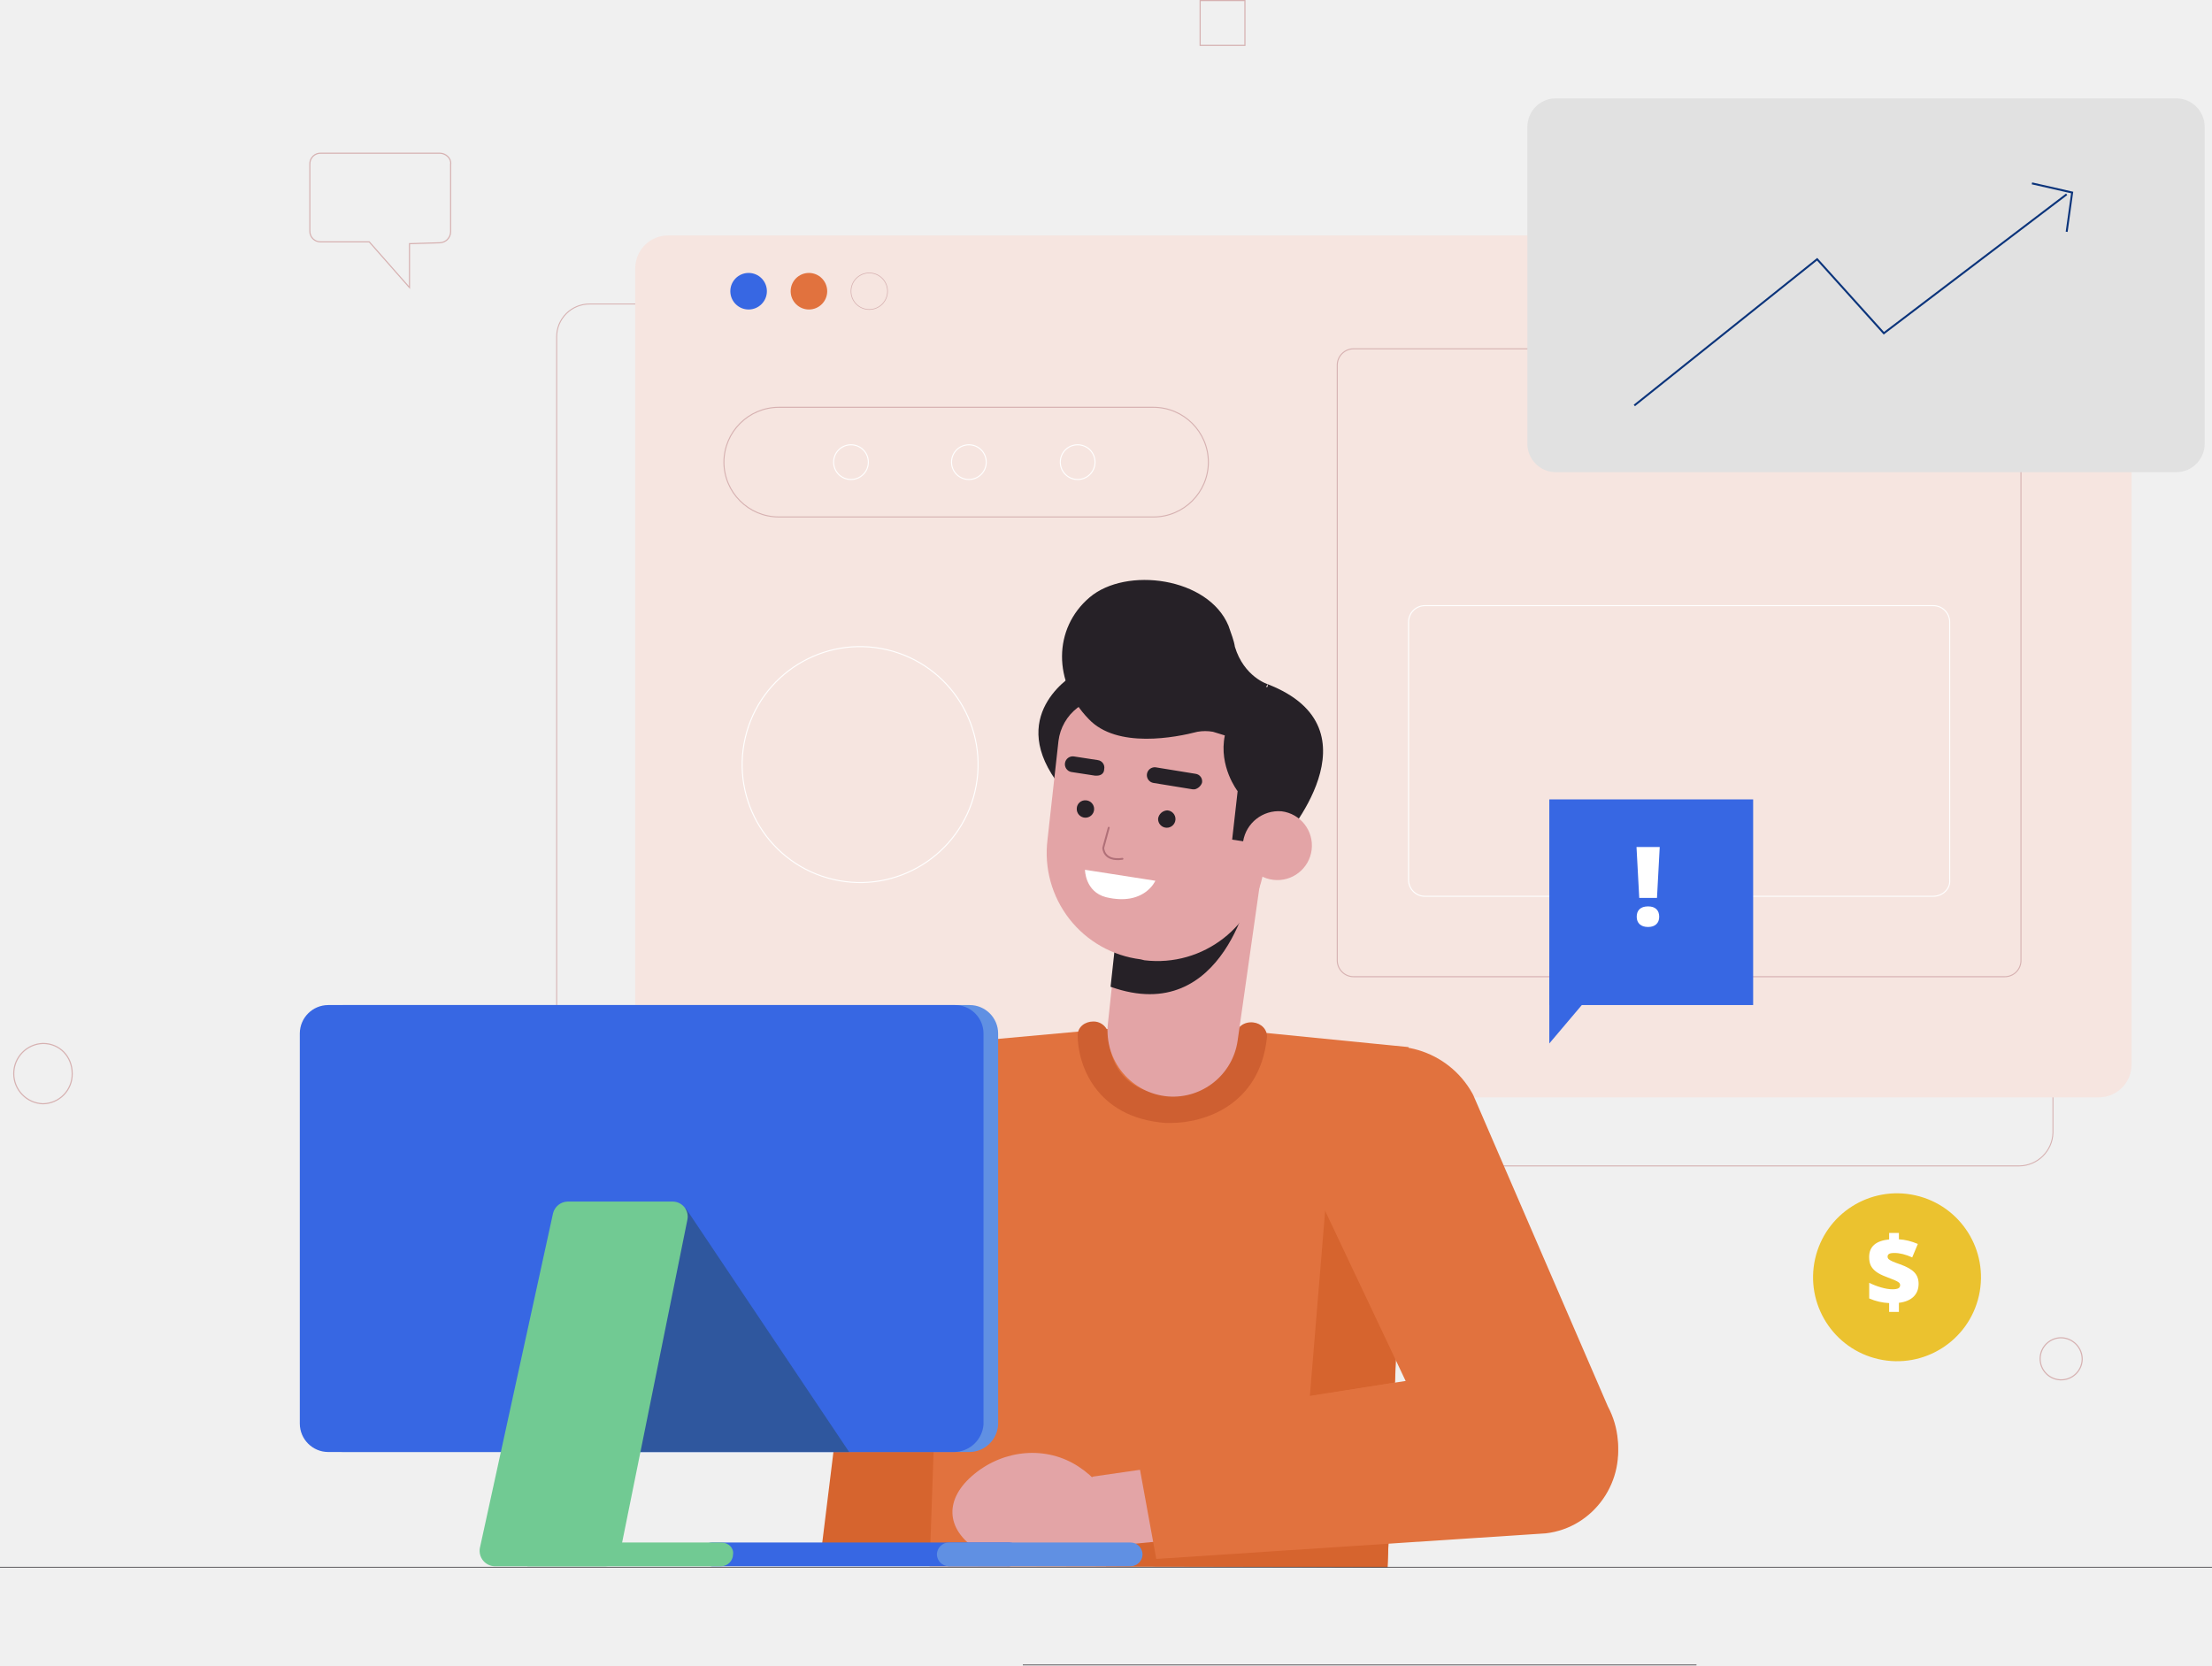
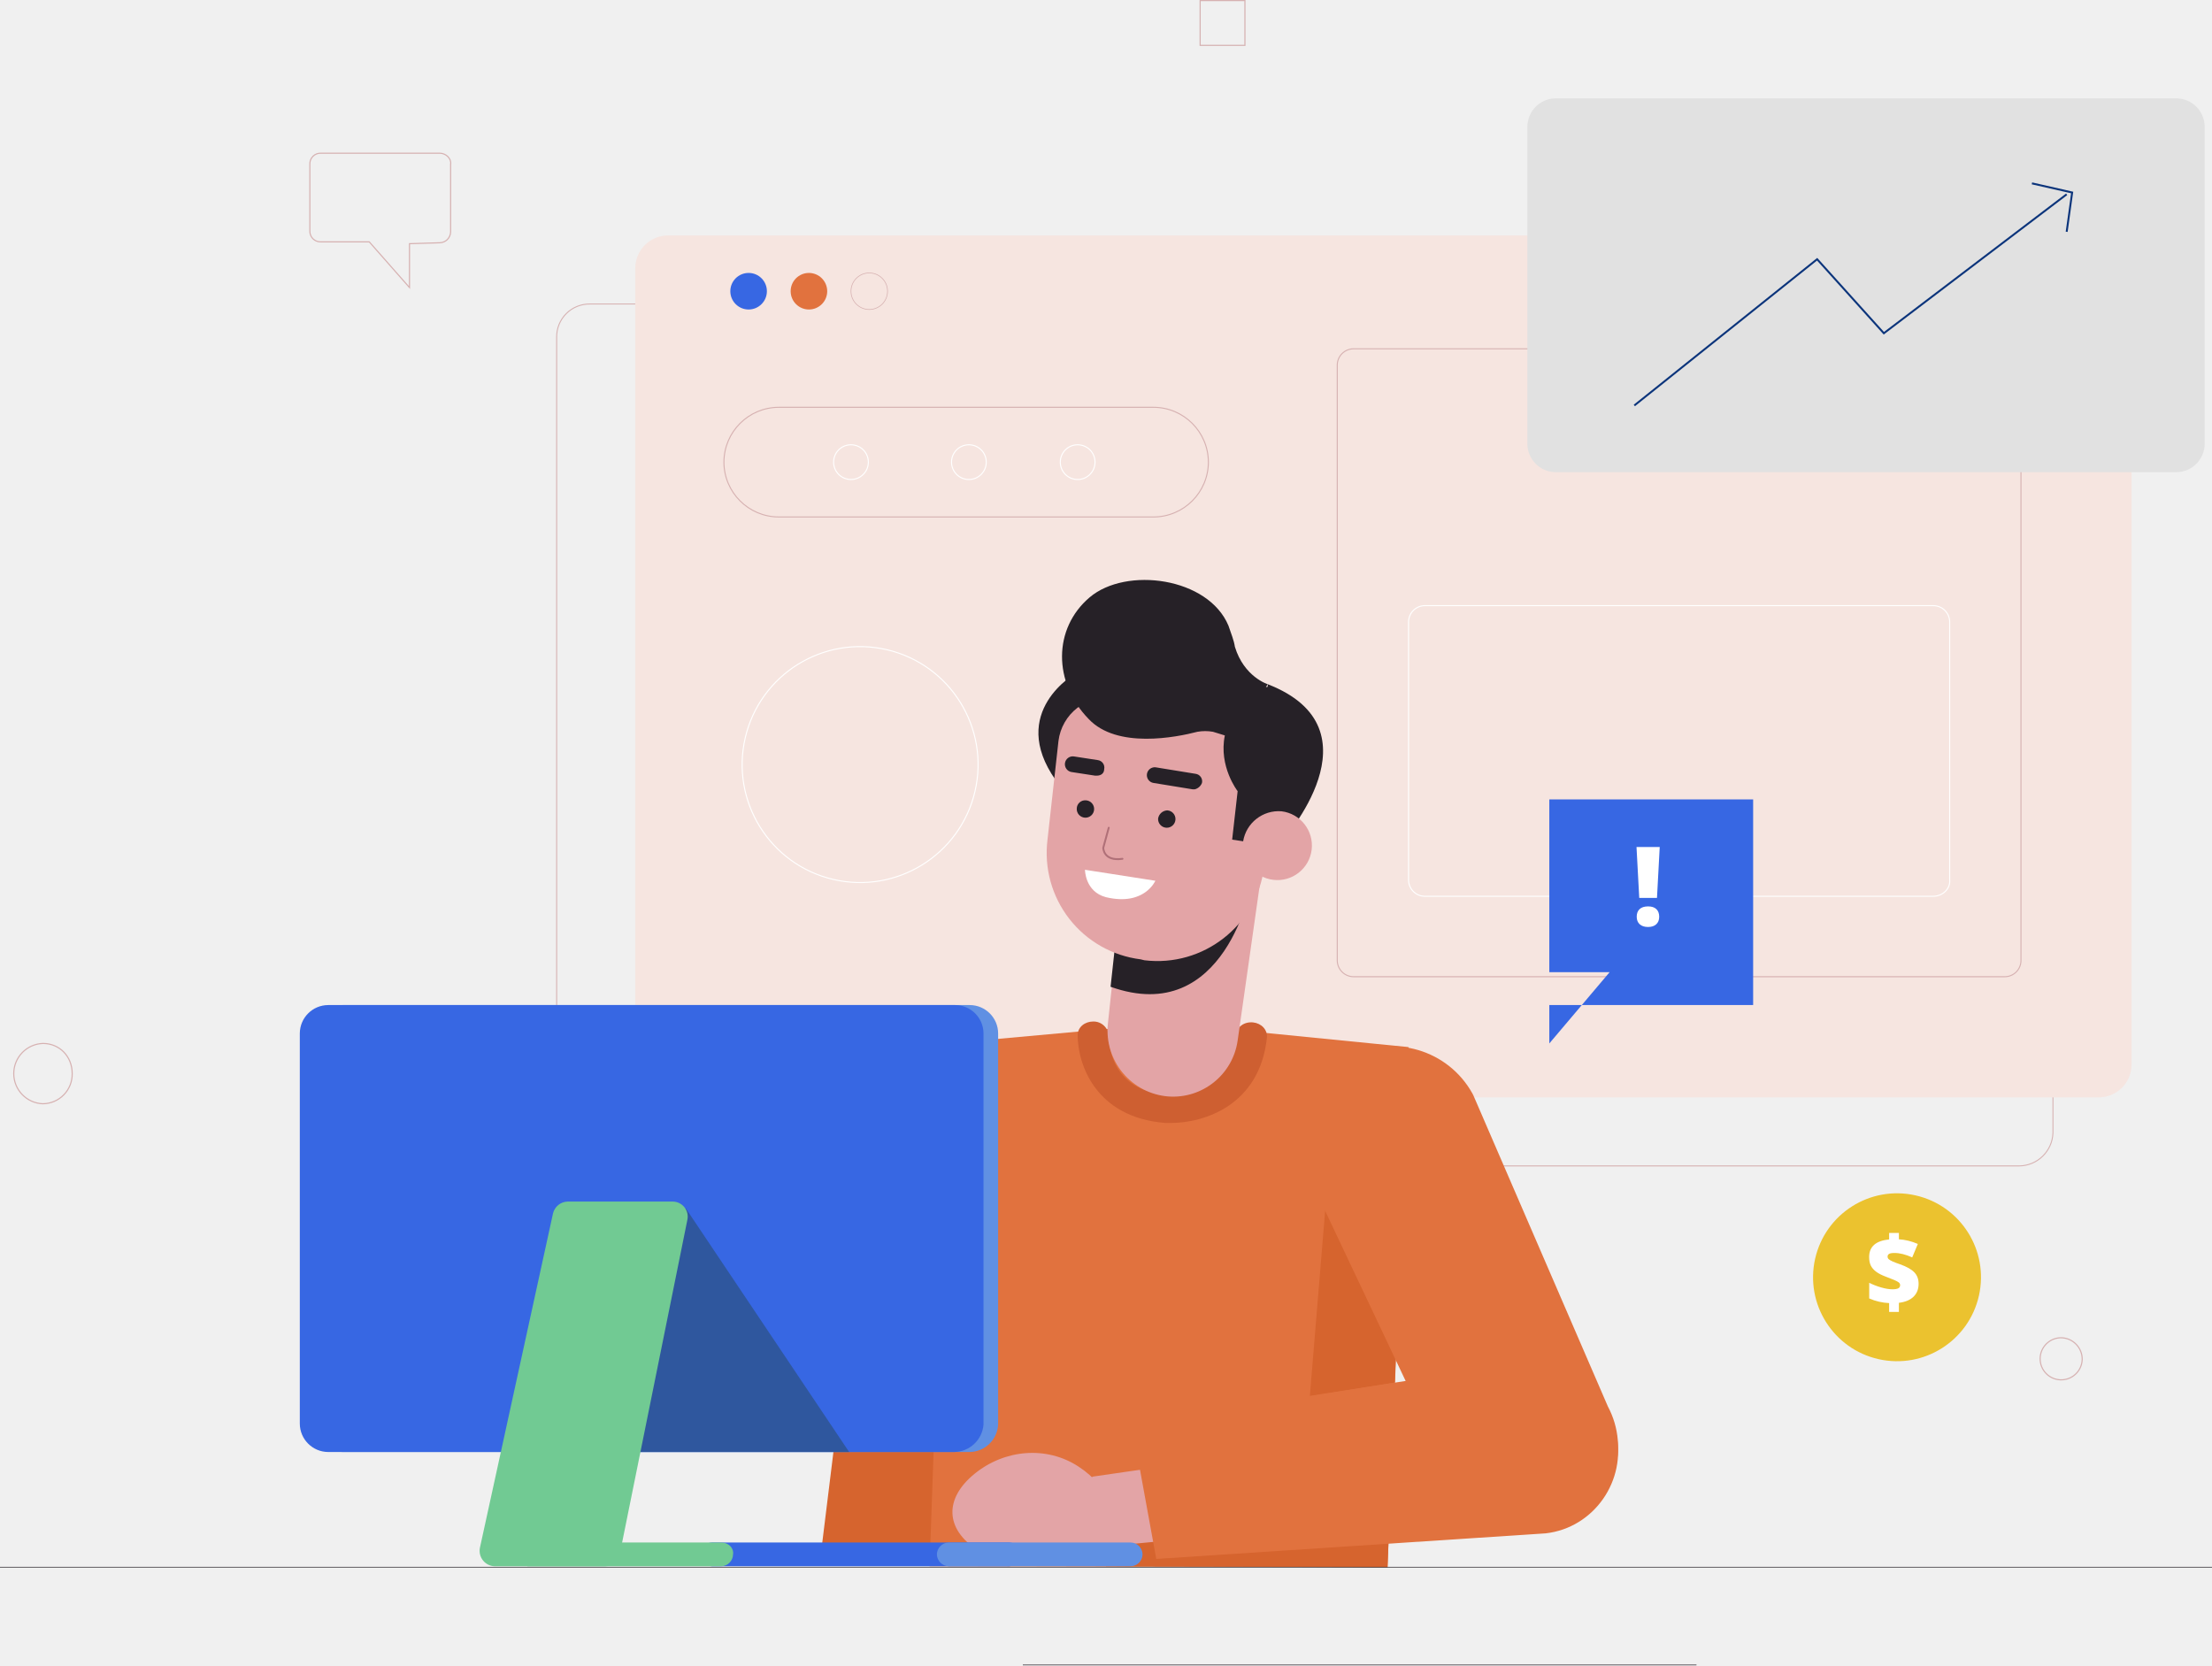
<svg xmlns="http://www.w3.org/2000/svg" width="984" height="740.83" viewBox="0 0 984 740.83">
-   <g>
-     <g>
-       <g>
-         <g>
-           <path d="M711.479 416.835h-635.941a14.577 14.577 0 0 1-14.638-14.635v-354.162a14.577 14.577 0 0 1 14.638-14.638h636.347a14.577 14.577 0 0 1 14.638 14.638v354.162a15.2 15.2 0 0 1-15.044 14.635z" transform="translate(186.726 101.844)" stroke="#d6b1b1" stroke-miterlimit="10" stroke-width=".434" fill="none" />
-           <path d="M720.485 409.335h-636.347a14.577 14.577 0 0 1-14.638-14.635v-354.162a14.577 14.577 0 0 1 14.638-14.638h636.347a14.577 14.577 0 0 1 14.638 14.638v354.162a14.577 14.577 0 0 1-14.638 14.635z" transform="translate(213.095 78.848)" fill="#f6e5e0" />
-         </g>
-         <g transform="translate(319.568 121.419)">
-           <g transform="translate(5.314)">
-             <circle cx="8.132" cy="8.132" r="8.132" fill="#3767e3" />
-             <path d="M102.764 38.132a8.132 8.132 0 1 1-8.132-8.132 8.156 8.156 0 0 1 8.132 8.132z" transform="translate(-59.664 -30)" fill="#e1723e" />
-             <circle cx="8.132" cy="8.132" r="8.132" transform="translate(53.673)" stroke="#d6b1b1" stroke-miterlimit="10" stroke-width=".297" fill="none" />
-           </g>
-           <g stroke-miterlimit="10" fill="none">
-             <path d="M270.308 93.493h-166.708a24.468 24.468 0 0 1-24.4-24.393 24.468 24.468 0 0 1 24.4-24.4h166.708a24.468 24.468 0 0 1 24.4 24.4 24.468 24.468 0 0 1-24.4 24.393z" transform="translate(2.468 59.772) translate(-79.2 -44.7)" stroke="#d6b1b1" stroke-width=".454" />
-             <path d="M106.651 56.526a7.726 7.726 0 1 1-7.725-7.726 7.72 7.72 0 0 1 7.725 7.726z" transform="translate(2.468 59.772) translate(-42.407 -32.129)" stroke="#fff" stroke-width=".459" />
-             <path d="M119.551 56.526a7.726 7.726 0 1 1-7.726-7.726 7.72 7.72 0 0 1 7.726 7.726z" transform="translate(2.468 59.772) translate(-2.854 -32.129)" stroke="#fff" stroke-width=".459" />
-             <path d="M131.451 56.526a7.726 7.726 0 1 1-7.726-7.726 7.72 7.72 0 0 1 7.726 7.726z" transform="translate(2.468 59.772) translate(33.633 -32.129)" stroke="#fff" stroke-width=".459" />
-           </g>
-           <g stroke-miterlimit="10" fill="none">
-             <path d="M443.127 317.642h-289.508a7.289 7.289 0 0 1-7.319-7.319v-264.704a7.289 7.289 0 0 1 7.319-7.319h289.508a7.289 7.289 0 0 1 7.319 7.319v265.111a7.214 7.214 0 0 1-7.319 6.912z" transform="translate(275.304 33.749) translate(-146.3 -38.3)" stroke="#d6b1b1" stroke-width=".454" />
-             <path d="M387.5 195.7h-226.081a7.289 7.289 0 0 1-7.319-7.319v-114.662a7.289 7.289 0 0 1 7.319-7.319h226.081a7.289 7.289 0 0 1 7.319 7.319v114.665c.402 4.066-3.258 7.316-7.319 7.316z" transform="translate(275.304 33.749) translate(-122.384 47.858)" stroke="#fff" stroke-width=".459" />
-           </g>
-           <circle cx="52.453" cy="52.453" r="52.453" transform="matrix(.228 -.974 .974 .228 0 257.846)" stroke="#fff" stroke-miterlimit="10" stroke-width=".459" fill="none" />
-         </g>
-       </g>
-       <g>
-         <g transform="translate(799.24 523.599)">
-           <circle cx="37.327" cy="37.327" r="37.327" transform="matrix(.22 -.976 .976 .22 0 72.832)" fill="#ebc22f" />
-           <text transform="translate(30.556 57.526)" fill="#fff" font-size="43" font-family="OpenSans-Extrabold, Open Sans" font-weight="800">
-             <tspan x="0" y="0">$</tspan>
-           </text>
-         </g>
-         <g>
-           <g fill="#3767e3">
-             <path d="M689.207 355.627h90.674v91.488h-90.674z" />
-             <path d="M689.207 432.477v31.716l26.836-31.716z" />
-           </g>
-           <text transform="translate(726.026 411.791)" fill="#fff" font-size="49" font-family="OpenSans-Extrabold, Open Sans" font-weight="800">
-             <tspan x="0" y="0">!</tspan>
-           </text>
-         </g>
-         <g>
-           <path d="M455.794 177.2h-276.089a12.668 12.668 0 0 1-12.605-12.6v-141.1a12.668 12.668 0 0 1 12.605-12.6h276.089a12.668 12.668 0 0 1 12.6 12.6v141.1a12.668 12.668 0 0 1-12.6 12.6z" transform="translate(512.348 32.856)" fill="#e1e1e1" />
-           <g stroke="#0b347b" stroke-miterlimit="10" stroke-width=".863" fill="none">
-             <path d="M727.022 180.377l81.322-65.058 29.678 32.931 81.322-61.8" />
-             <path d="M903.898 81.571l17.891 4.066-2.44 17.484" />
-           </g>
-         </g>
-       </g>
-       <g stroke="#d6b1b1" stroke-miterlimit="10" stroke-width=".498" fill="none">
-         <path d="M27.523 127.718a13.192 13.192 0 0 1-13.012 13.418 13.425 13.425 0 0 1 0-26.836c7.32 0 13.012 5.693 13.012 13.418z" transform="translate(4.599 349.893)" />
-         <path d="M241.9 156.259a9.361 9.361 0 1 1-9.352-9.759 9.549 9.549 0 0 1 9.352 9.759z" transform="translate(684.357 448.622)" />
-         <path d="M533.881.249h19.924v19.924h-19.924z" />
-         <path d="M91.639 16.9h-52.86a4.7 4.7 0 0 0-4.879 4.879v29.683a4.7 4.7 0 0 0 4.879 4.879h21.551l17.891 20.331v-19.517l13.418-.407a4.944 4.944 0 0 0 4.879-4.879v-30.09c.407-2.439-2.033-4.879-4.879-4.879z" transform="translate(103.941 51.253)" />
-       </g>
+   <path d="M711.479 416.835h-635.941a14.577 14.577 0 0 1-14.638-14.635v-354.162a14.577 14.577 0 0 1 14.638-14.638h636.347a14.577 14.577 0 0 1 14.638 14.638v354.162a15.2 15.2 0 0 1-15.044 14.635z" transform="translate(186.726 101.844)" stroke="#d6b1b1" stroke-miterlimit="10" stroke-width=".434" fill="none" />
+   <path d="M720.485 409.335h-636.347a14.577 14.577 0 0 1-14.638-14.635v-354.162a14.577 14.577 0 0 1 14.638-14.638h636.347a14.577 14.577 0 0 1 14.638 14.638v354.162a14.577 14.577 0 0 1-14.638 14.635z" transform="translate(213.095 78.848)" fill="#f6e5e0" />
+   <g transform="translate(319.568 121.419)">
+     <g transform="translate(5.314)">
+       <circle cx="8.132" cy="8.132" r="8.132" fill="#3767e3" />
+       <path d="M102.764 38.132a8.132 8.132 0 1 1-8.132-8.132 8.156 8.156 0 0 1 8.132 8.132z" transform="translate(-59.664 -30)" fill="#e1723e" />
+       <circle cx="8.132" cy="8.132" r="8.132" transform="translate(53.673)" stroke="#d6b1b1" stroke-miterlimit="10" stroke-width=".297" fill="none" />
    </g>
-     <g>
-       <g>
-         <g>
-           <path d="M89.8 341.663l23.99-194.763v-.813c3.253-13.825 13.418-26.023 28.463-30.089a40.418 40.418 0 0 1 50.42 27.65 39.744 39.744 0 0 1 .813 19.517v1.22l-23.986 149.222a38.218 38.218 0 0 1-43.914 28.463z" transform="translate(275.338 349.826)" fill="#d6642e" />
-           <g>
-             <path d="M520.057 455.247l-98.4 8.945-8.132 232.582 203.713.407 9.352-231.362z" fill="#e1723e" />
-             <path d="M159.374 157.034h-2.44c-31.308-2.44-39.034-26.434-39.034-39.034 0-3.66 3.253-6.1 6.912-6.1a6.776 6.776 0 0 1 6.912 6.506c0 2.44.407 24.4 26.023 26.023 2.846 0 27.65.813 30.5-26.43.407-3.66 3.659-6.1 7.726-5.693 3.659.407 6.506 3.253 6.1 6.912-3.257 30.09-28.061 37.816-42.699 37.816z" transform="translate(361.496 342.534)" fill="#ce5f31" />
-             <path d="M617.237 697.181l1.626-42.694-124.016 12.6-2.846 29.688z" fill="#d6642e" />
-             <path d="M620.897 603.661l-31.309-66.278-6.912 83.762 37.815-6.1z" fill="#d6642e" />
-           </g>
-           <g>
-             <path d="M278.922 274.805l-59.772-138.248-.407-.813a40.75 40.75 0 0 0-71.97 38.222v.407l.407.813 64.651 136.622a38.183 38.183 0 0 0 50.013 15.045c19.924-9.76 27.243-32.937 17.078-52.048z" transform="translate(436.309 350.813)" fill="#e1723e" />
-             <g>
-               <g fill="#e3a4a6">
-                 <path d="M485.902 656.927l95.554-13.825-24.4 38.628-76.44 7.319z" />
-                 <path d="M479.802 652.454c14.231 9.352 18.7 22.77 5.286 33.749s-36.188 12.6-50.42 3.253-14.638-22.77-1.22-33.749 32.123-12.605 46.354-3.253z" />
-               </g>
-               <path d="M503.386 633.343l169.557-26.43c18.7-3.253 41.474 11.792 45.947 30.5 4.879 21.144-9.759 42.288-31.309 44.727l-173.216 11.382z" fill="#e1723e" />
-             </g>
-           </g>
-         </g>
-         <g>
-           <g>
-             <path d="M191.247 92.9l-12.2 85.8a29.034 29.034 0 0 1-30.9 24.8 29.367 29.367 0 0 1-26.836-32.122l7.724-72.378z" transform="translate(371.505 284.278)" fill="#e3a4a6" />
-             <path d="M556.652 393.442s-11.385 63.838-62.618 45.541l2.846-26.023z" fill="#262127" />
-           </g>
-           <g>
-             <path d="M478.583 299.515s-30.5 17.078-8.945 47.574l26.836-45.134z" fill="#262127" />
-             <path d="M570.477 373.926s44.727-49.607-6.506-69.531l-4.473 71.157z" fill="#262127" />
-             <path d="M156.352 192.941l1.627.407a47.914 47.914 0 0 0 53.266-41.474l6.505-53.674a12.389 12.389 0 0 0-10.572-13.825l-62.618-7.725a22.041 22.041 0 0 0-24.8 19.111l-4.879 43.914a47.686 47.686 0 0 0 41.471 53.266z" transform="translate(351.101 233.844)" fill="#e3a4a6" />
-             <g>
-               <path d="M126.7 92.459a3.868 3.868 0 1 0 4.066-3.66 4.324 4.324 0 0 0-4.066 3.66z" transform="translate(388.477 271.707)" fill="#262127" />
-               <path d="M117.8 91.36a3.868 3.868 0 1 0 4.066-3.66 3.754 3.754 0 0 0-4.066 3.66z" transform="translate(361.189 268.334)" fill="#262127" />
-               <path d="M493.221 368.233l-2.44 8.945s0 6.1 8.539 4.879" stroke="#b07078" stroke-linecap="round" stroke-linejoin="round" stroke-miterlimit="10" stroke-width=".844" fill="none" />
-               <path d="M146.7 93.917h-.813l-17.484-2.846a3.51 3.51 0 1 1 1.22-6.912l17.484 2.846a3.351 3.351 0 0 1 2.846 4.066 4.648 4.648 0 0 1-3.253 2.846z" transform="translate(384.739 257.238)" fill="#262127" />
-               <path d="M130.79 91.5h-.813l-10.572-1.626a3.51 3.51 0 0 1 1.22-6.912l10.575 1.623a3.351 3.351 0 0 1 2.846 4.066c-.003 1.627-1.223 2.849-3.256 2.849z" transform="translate(357.144 253.558)" fill="#262127" />
-               <path d="M482.648 386.937l31.309 4.879s-4.879 11.385-21.957 7.319c-9.352-2.439-9.352-12.198-9.352-12.198z" fill="#fff" />
-             </g>
-             <path d="M206.913 111.207l.813-1.22s-10.572-3.253-14.638-16.671c-.407-2.846-1.626-5.693-2.846-9.352-8.945-21.55-45.54-26.43-61.8-12.6s-16.264 37.815-.407 54.079c12.6 13.418 39.035 8.132 48.387 5.693a19.7 19.7 0 0 1 6.912 0l5.286 1.626c-2.846 13.825 5.693 24.8 5.693 24.8l-2.44 21.55 5.286.813 12.2-4.879 14.231-39.035c-.006.406-4.479-26.024-16.677-24.804z" transform="translate(356.245 194.408)" fill="#262127" />
-             <path d="M136.117 102.373a15.357 15.357 0 1 0 17.078-13.418 16.028 16.028 0 0 0-17.078 13.418z" transform="translate(416.875 271.959)" fill="#e3a4a6" />
-           </g>
-         </g>
-       </g>
-       <g>
-         <g>
-           <path d="M214.035 168.9h-132.149a5.382 5.382 0 0 0-5.286 5.286 5.382 5.382 0 0 0 5.286 5.286h132.149a5.382 5.382 0 0 0 5.286-5.286 5.382 5.382 0 0 0-5.286-5.286z" transform="translate(234.865 517.303)" fill="#3767e3" />
-           <path d="M188.7 168.9h-80.914a5.382 5.382 0 0 0-5.286 5.286 5.382 5.382 0 0 0 5.286 5.286h80.914a5.382 5.382 0 0 0 5.286-5.286 5.382 5.382 0 0 0-5.286-5.286z" transform="translate(314.277 517.303)" fill="#6090e3" />
-         </g>
-         <g>
-           <path d="M325.941 308.933h-278.941a12.668 12.668 0 0 1-12.6-12.6v-173.633a12.668 12.668 0 0 1 12.6-12.6h278.941a12.668 12.668 0 0 1 12.6 12.6v174.03a12.873 12.873 0 0 1-12.6 12.203z" transform="translate(105.475 337.015)" fill="#6090e3" />
-           <path d="M323.934 308.933h-278.534a12.668 12.668 0 0 1-12.6-12.6v-173.633a12.668 12.668 0 0 1 12.6-12.6h278.941a12.668 12.668 0 0 1 12.6 12.6v174.03a13.254 13.254 0 0 1-13.007 12.203z" transform="translate(100.569 337.015)" fill="#3767e3" />
-         </g>
-         <g>
-           <path d="M304.959 537.383l72.784 108.565h-104.906z" fill="#2f579e" />
-           <g fill="#71ca93">
-             <path d="M91.629 131.6h46.76a6.709 6.709 0 0 1 6.506 8.132l-30.089 148.82a6.526 6.526 0 0 1-6.506 5.286h-49.2a6.884 6.884 0 0 1-6.506-8.132l32.529-148.82a6.858 6.858 0 0 1 6.506-5.286z" transform="translate(160.877 402.937)" />
-             <path d="M143.9 168.9h-86.2v10.572h86.2a5.382 5.382 0 0 0 5.286-5.286c.408-2.846-2.031-5.286-5.286-5.286z" transform="translate(176.915 517.303)" />
-           </g>
-         </g>
-       </g>
+     <g fill="none">
+       <path d="M270.308 93.493h-166.708a24.468 24.468 0 0 1-24.4-24.393 24.468 24.468 0 0 1 24.4-24.4h166.708a24.468 24.468 0 0 1 24.4 24.4 24.468 24.468 0 0 1-24.4 24.393z" transform="translate(2.468 59.772) translate(-79.2 -44.7)" stroke="#d6b1b1" stroke-width=".454" />
+       <path d="M106.651 56.526a7.726 7.726 0 1 1-7.725-7.726 7.72 7.72 0 0 1 7.725 7.726z" transform="translate(2.468 59.772) translate(-42.407 -32.129)" stroke="#fff" stroke-width=".459" />
+       <path d="M119.551 56.526a7.726 7.726 0 1 1-7.726-7.726 7.72 7.72 0 0 1 7.726 7.726z" transform="translate(2.468 59.772) translate(-2.854 -32.129)" stroke="#fff" stroke-width=".459" />
+       <path d="M131.451 56.526a7.726 7.726 0 1 1-7.726-7.726 7.72 7.72 0 0 1 7.726 7.726z" transform="translate(2.468 59.772) translate(33.633 -32.129)" stroke="#fff" stroke-width=".459" />
    </g>
-     <g stroke="#262127" stroke-miterlimit="10" stroke-width=".282" fill="none">
-       <path d="M454.999 740.689h299.673" />
-       <path d="M0 697.182h984" />
+     <g fill="none">
+       <path d="M443.127 317.642h-289.508a7.289 7.289 0 0 1-7.319-7.319v-264.704a7.289 7.289 0 0 1 7.319-7.319h289.508a7.289 7.289 0 0 1 7.319 7.319v265.111a7.214 7.214 0 0 1-7.319 6.912z" transform="translate(275.304 33.749) translate(-146.3 -38.3)" stroke="#d6b1b1" stroke-width=".454" />
+       <path d="M387.5 195.7h-226.081a7.289 7.289 0 0 1-7.319-7.319v-114.662a7.289 7.289 0 0 1 7.319-7.319h226.081a7.289 7.289 0 0 1 7.319 7.319v114.665c.402 4.066-3.258 7.316-7.319 7.316z" transform="translate(275.304 33.749) translate(-122.384 47.858)" stroke="#fff" stroke-width=".459" />
    </g>
+     <circle cx="52.453" cy="52.453" r="52.453" transform="matrix(.228 -.974 .974 .228 0 257.846)" stroke="#fff" stroke-miterlimit="10" stroke-width=".459" fill="none" />
+   </g>
+   <g transform="translate(799.24 523.599)">
+     <circle cx="37.327" cy="37.327" r="37.327" transform="matrix(.22 -.976 .976 .22 0 72.832)" fill="#ebc22f" />
+     <text transform="translate(30.556 57.526)" fill="#fff" font-size="43" font-family="OpenSans-Extrabold, Open Sans" font-weight="800">
+       <tspan x="0" y="0">$</tspan>
+     </text>
+   </g>
+   <g fill="#3767e3">
+     <path d="M689.207 355.627h90.674v91.488h-90.674zM689.207 432.477v31.716l26.836-31.716z" />
+   </g>
+   <text transform="translate(726.026 411.791)" fill="#fff" font-size="49" font-family="OpenSans-Extrabold, Open Sans" font-weight="800">
+     <tspan x="0" y="0">!</tspan>
+   </text>
+   <path d="M455.794 177.2h-276.089a12.668 12.668 0 0 1-12.605-12.6v-141.1a12.668 12.668 0 0 1 12.605-12.6h276.089a12.668 12.668 0 0 1 12.6 12.6v141.1a12.668 12.668 0 0 1-12.6 12.6z" transform="translate(512.348 32.856)" fill="#e1e1e1" />
+   <g stroke="#0b347b" stroke-miterlimit="10" stroke-width=".863" fill="none">
+     <path d="M727.022 180.377l81.322-65.058 29.678 32.931 81.322-61.8M903.898 81.571l17.891 4.066-2.44 17.484" />
+   </g>
+   <g stroke="#d6b1b1" stroke-miterlimit="10" stroke-width=".498" fill="none">
+     <path d="M27.523 127.718a13.192 13.192 0 0 1-13.012 13.418 13.425 13.425 0 0 1 0-26.836c7.32 0 13.012 5.693 13.012 13.418z" transform="translate(4.599 349.893)" />
+     <path d="M241.9 156.259a9.361 9.361 0 1 1-9.352-9.759 9.549 9.549 0 0 1 9.352 9.759z" transform="translate(684.357 448.622)" />
+     <path d="M533.881.249h19.924v19.924h-19.924z" />
+     <path d="M91.639 16.9h-52.86a4.7 4.7 0 0 0-4.879 4.879v29.683a4.7 4.7 0 0 0 4.879 4.879h21.551l17.891 20.331v-19.517l13.418-.407a4.944 4.944 0 0 0 4.879-4.879v-30.09c.407-2.439-2.033-4.879-4.879-4.879z" transform="translate(103.941 51.253)" />
+   </g>
+   <path d="M89.8 341.663l23.99-194.763v-.813c3.253-13.825 13.418-26.023 28.463-30.089a40.418 40.418 0 0 1 50.42 27.65 39.744 39.744 0 0 1 .813 19.517v1.22l-23.986 149.222a38.218 38.218 0 0 1-43.914 28.463z" transform="translate(275.338 349.826)" fill="#d6642e" />
+   <path d="M520.057 455.247l-98.4 8.945-8.132 232.582 203.713.407 9.352-231.362z" fill="#e1723e" />
+   <path d="M159.374 157.034h-2.44c-31.308-2.44-39.034-26.434-39.034-39.034 0-3.66 3.253-6.1 6.912-6.1a6.776 6.776 0 0 1 6.912 6.506c0 2.44.407 24.4 26.023 26.023 2.846 0 27.65.813 30.5-26.43.407-3.66 3.659-6.1 7.726-5.693 3.659.407 6.506 3.253 6.1 6.912-3.257 30.09-28.061 37.816-42.699 37.816z" transform="translate(361.496 342.534)" fill="#ce5f31" />
+   <path d="M617.237 697.181l1.626-42.694-124.016 12.6-2.846 29.688zM620.897 603.661l-31.309-66.278-6.912 83.762 37.815-6.1z" fill="#d6642e" />
+   <path d="M278.922 274.805l-59.772-138.248-.407-.813a40.75 40.75 0 0 0-71.97 38.222v.407l.407.813 64.651 136.622a38.183 38.183 0 0 0 50.013 15.045c19.924-9.76 27.243-32.937 17.078-52.048z" transform="translate(436.309 350.813)" fill="#e1723e" />
+   <g fill="#e3a4a6">
+     <path d="M485.902 656.927l95.554-13.825-24.4 38.628-76.44 7.319zM479.802 652.454c14.231 9.352 18.7 22.77 5.286 33.749s-36.188 12.6-50.42 3.253-14.638-22.77-1.22-33.749 32.123-12.605 46.354-3.253z" />
+   </g>
+   <path d="M503.386 633.343l169.557-26.43c18.7-3.253 41.474 11.792 45.947 30.5 4.879 21.144-9.759 42.288-31.309 44.727l-173.216 11.382z" fill="#e1723e" />
+   <path d="M191.247 92.9l-12.2 85.8a29.034 29.034 0 0 1-30.9 24.8 29.367 29.367 0 0 1-26.836-32.122l7.724-72.378z" transform="translate(371.505 284.278)" fill="#e3a4a6" />
+   <path d="M556.652 393.442s-11.385 63.838-62.618 45.541l2.846-26.023zM478.583 299.515s-30.5 17.078-8.945 47.574l26.836-45.134zM570.477 373.926s44.727-49.607-6.506-69.531l-4.473 71.157z" fill="#262127" />
+   <path d="M156.352 192.941l1.627.407a47.914 47.914 0 0 0 53.266-41.474l6.505-53.674a12.389 12.389 0 0 0-10.572-13.825l-62.618-7.725a22.041 22.041 0 0 0-24.8 19.111l-4.879 43.914a47.686 47.686 0 0 0 41.471 53.266z" transform="translate(351.101 233.844)" fill="#e3a4a6" />
+   <path d="M126.7 92.459a3.868 3.868 0 1 0 4.066-3.66 4.324 4.324 0 0 0-4.066 3.66z" transform="translate(388.477 271.707)" fill="#262127" />
+   <path d="M117.8 91.36a3.868 3.868 0 1 0 4.066-3.66 3.754 3.754 0 0 0-4.066 3.66z" transform="translate(361.189 268.334)" fill="#262127" />
+   <path d="M493.221 368.233l-2.44 8.945s0 6.1 8.539 4.879" stroke="#b07078" stroke-linecap="round" stroke-linejoin="round" stroke-miterlimit="10" stroke-width=".844" fill="none" />
+   <path d="M146.7 93.917h-.813l-17.484-2.846a3.51 3.51 0 1 1 1.22-6.912l17.484 2.846a3.351 3.351 0 0 1 2.846 4.066 4.648 4.648 0 0 1-3.253 2.846z" transform="translate(384.739 257.238)" fill="#262127" />
+   <path d="M130.79 91.5h-.813l-10.572-1.626a3.51 3.51 0 0 1 1.22-6.912l10.575 1.623a3.351 3.351 0 0 1 2.846 4.066c-.003 1.627-1.223 2.849-3.256 2.849z" transform="translate(357.144 253.558)" fill="#262127" />
+   <path d="M482.648 386.937l31.309 4.879s-4.879 11.385-21.957 7.319c-9.352-2.439-9.352-12.198-9.352-12.198z" fill="#fff" />
+   <path d="M206.913 111.207l.813-1.22s-10.572-3.253-14.638-16.671c-.407-2.846-1.626-5.693-2.846-9.352-8.945-21.55-45.54-26.43-61.8-12.6s-16.264 37.815-.407 54.079c12.6 13.418 39.035 8.132 48.387 5.693a19.7 19.7 0 0 1 6.912 0l5.286 1.626c-2.846 13.825 5.693 24.8 5.693 24.8l-2.44 21.55 5.286.813 12.2-4.879 14.231-39.035c-.006.406-4.479-26.024-16.677-24.804z" transform="translate(356.245 194.408)" fill="#262127" />
+   <path d="M136.117 102.373a15.357 15.357 0 1 0 17.078-13.418 16.028 16.028 0 0 0-17.078 13.418z" transform="translate(416.875 271.959)" fill="#e3a4a6" />
+   <path d="M214.035 168.9h-132.149a5.382 5.382 0 0 0-5.286 5.286 5.382 5.382 0 0 0 5.286 5.286h132.149a5.382 5.382 0 0 0 5.286-5.286 5.382 5.382 0 0 0-5.286-5.286z" transform="translate(234.865 517.303)" fill="#3767e3" />
+   <path d="M188.7 168.9h-80.914a5.382 5.382 0 0 0-5.286 5.286 5.382 5.382 0 0 0 5.286 5.286h80.914a5.382 5.382 0 0 0 5.286-5.286 5.382 5.382 0 0 0-5.286-5.286z" transform="translate(314.277 517.303)" fill="#6090e3" />
+   <path d="M325.941 308.933h-278.941a12.668 12.668 0 0 1-12.6-12.6v-173.633a12.668 12.668 0 0 1 12.6-12.6h278.941a12.668 12.668 0 0 1 12.6 12.6v174.03a12.873 12.873 0 0 1-12.6 12.203z" transform="translate(105.475 337.015)" fill="#6090e3" />
+   <path d="M323.934 308.933h-278.534a12.668 12.668 0 0 1-12.6-12.6v-173.633a12.668 12.668 0 0 1 12.6-12.6h278.941a12.668 12.668 0 0 1 12.6 12.6v174.03a13.254 13.254 0 0 1-13.007 12.203z" transform="translate(100.569 337.015)" fill="#3767e3" />
+   <path d="M304.959 537.383l72.784 108.565h-104.906z" fill="#2f579e" />
+   <g fill="#71ca93">
+     <path d="M91.629 131.6h46.76a6.709 6.709 0 0 1 6.506 8.132l-30.089 148.82a6.526 6.526 0 0 1-6.506 5.286h-49.2a6.884 6.884 0 0 1-6.506-8.132l32.529-148.82a6.858 6.858 0 0 1 6.506-5.286z" transform="translate(160.877 402.937)" />
+     <path d="M143.9 168.9h-86.2v10.572h86.2a5.382 5.382 0 0 0 5.286-5.286c.408-2.846-2.031-5.286-5.286-5.286z" transform="translate(176.915 517.303)" />
+   </g>
+   <g stroke="#262127" stroke-miterlimit="10" stroke-width=".282" fill="none">
+     <path d="M454.999 740.689h299.673M0 697.182h984" />
  </g>
</svg>
